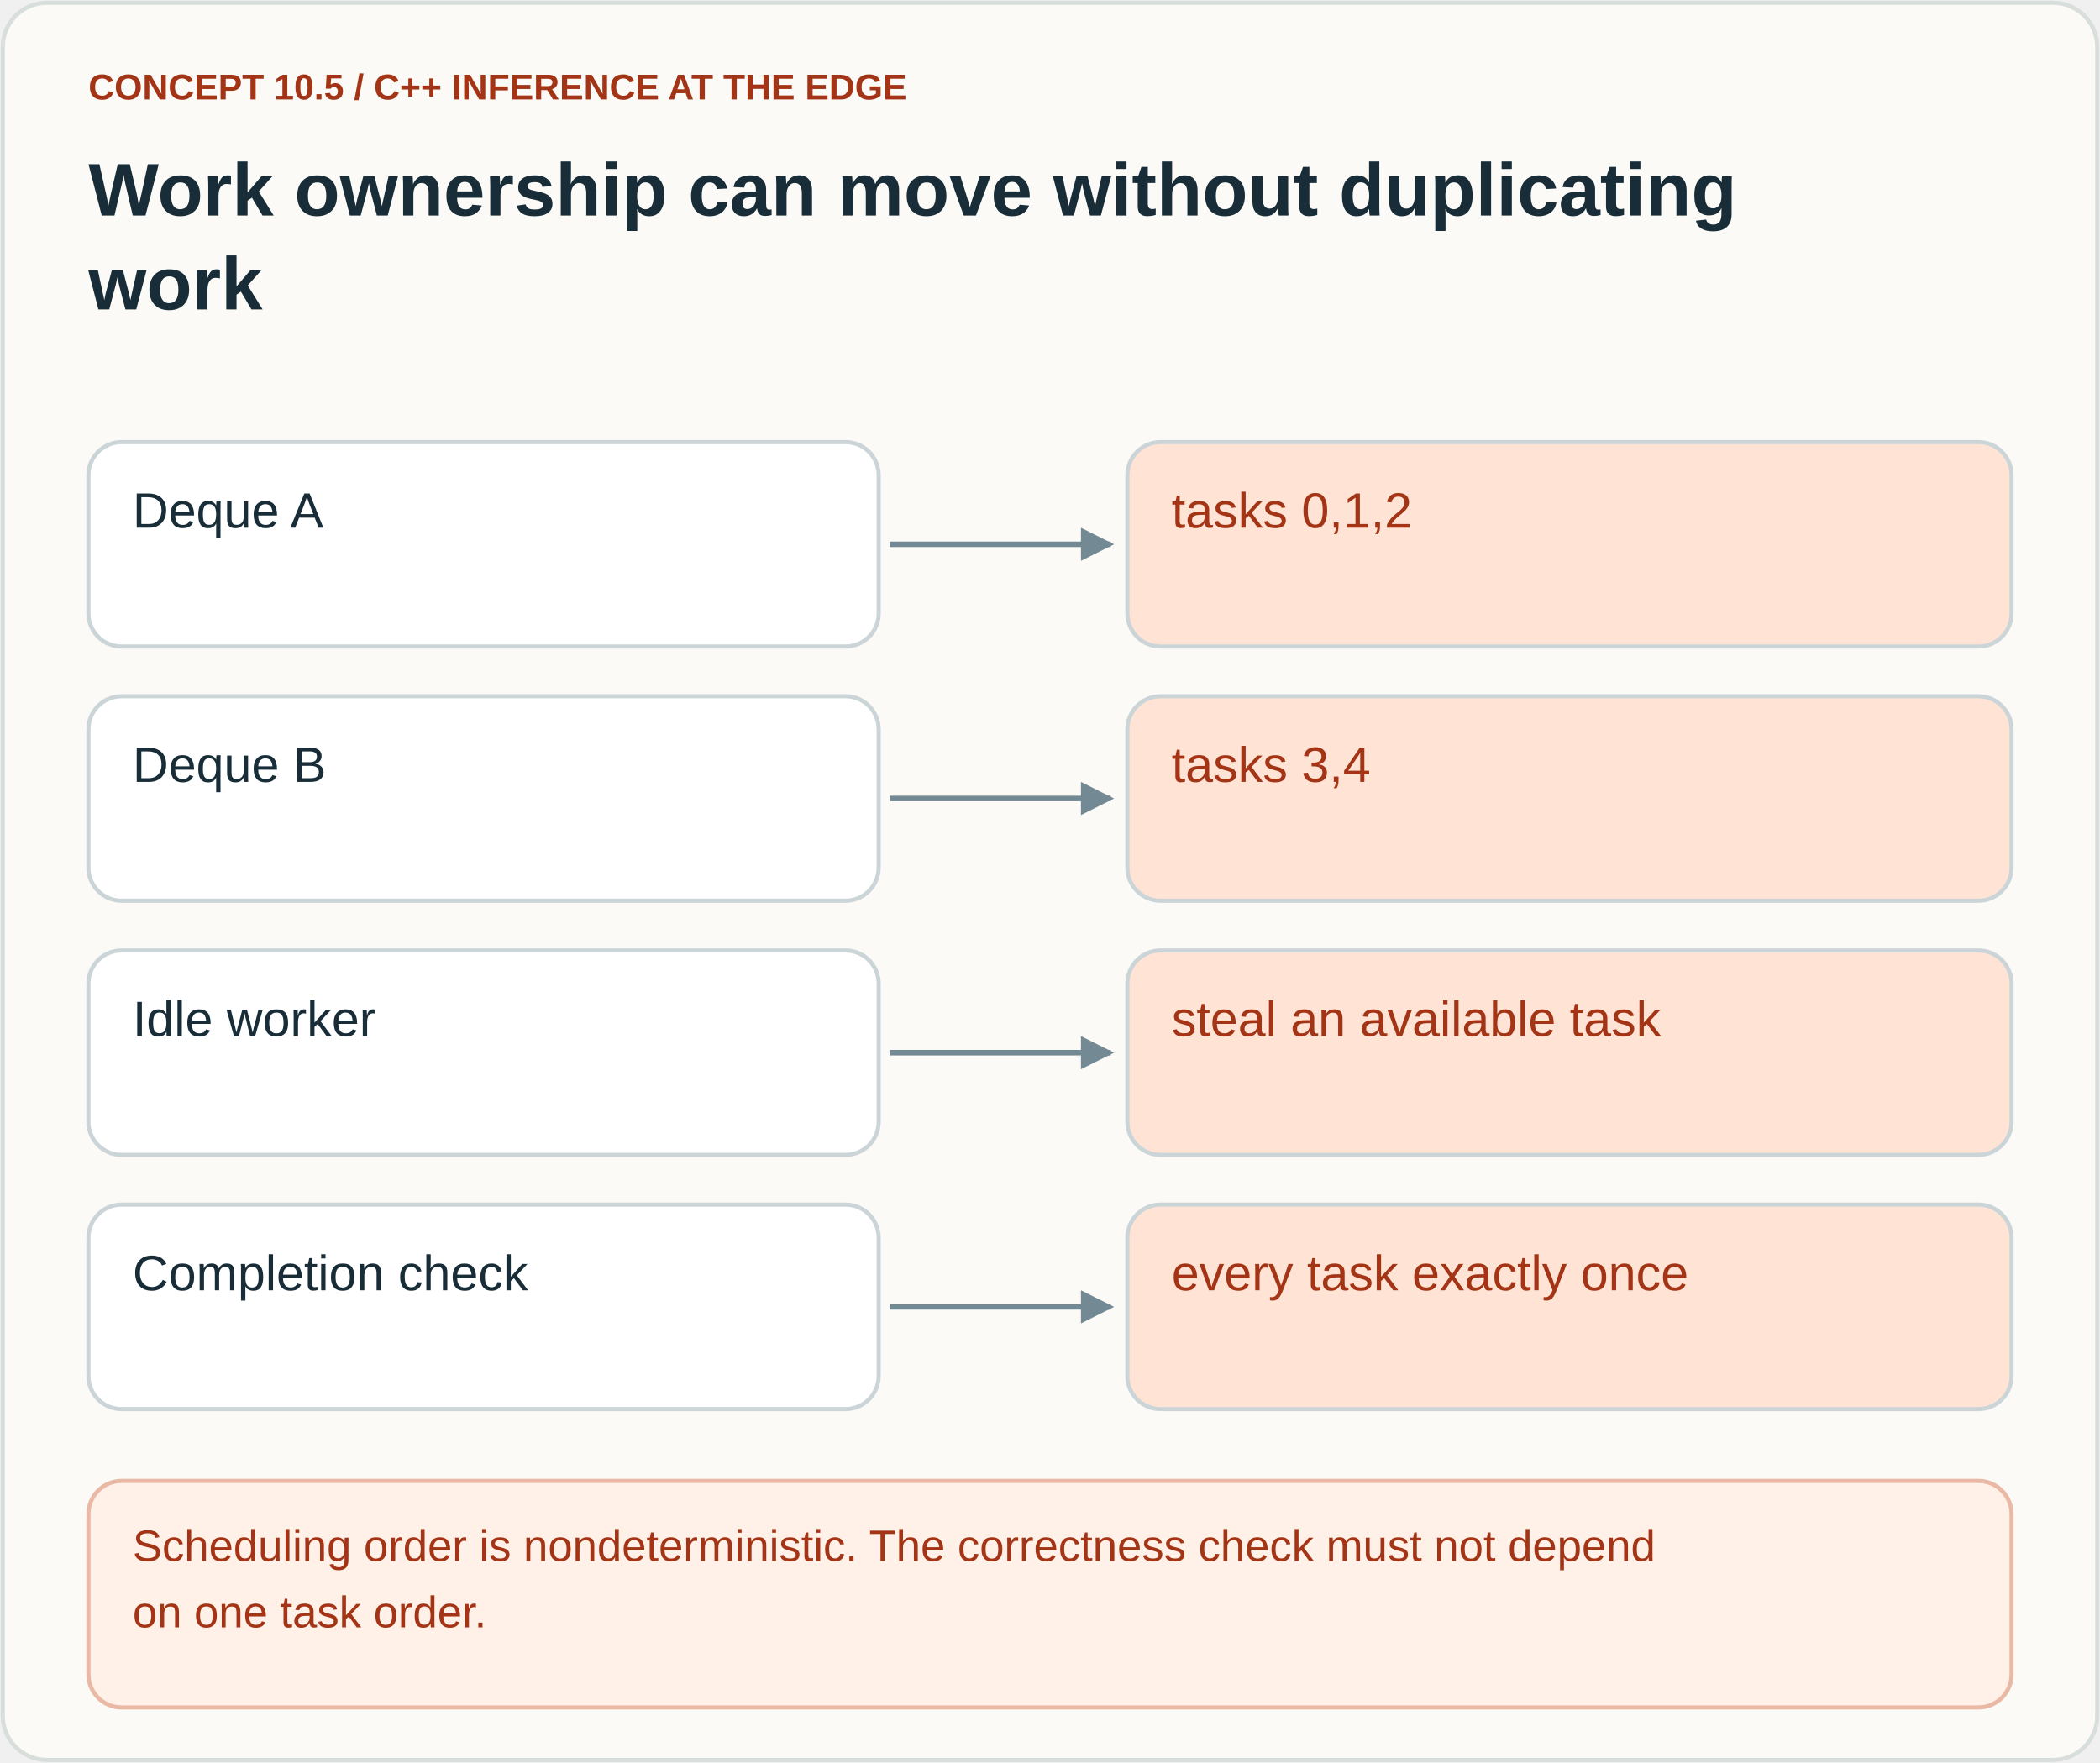
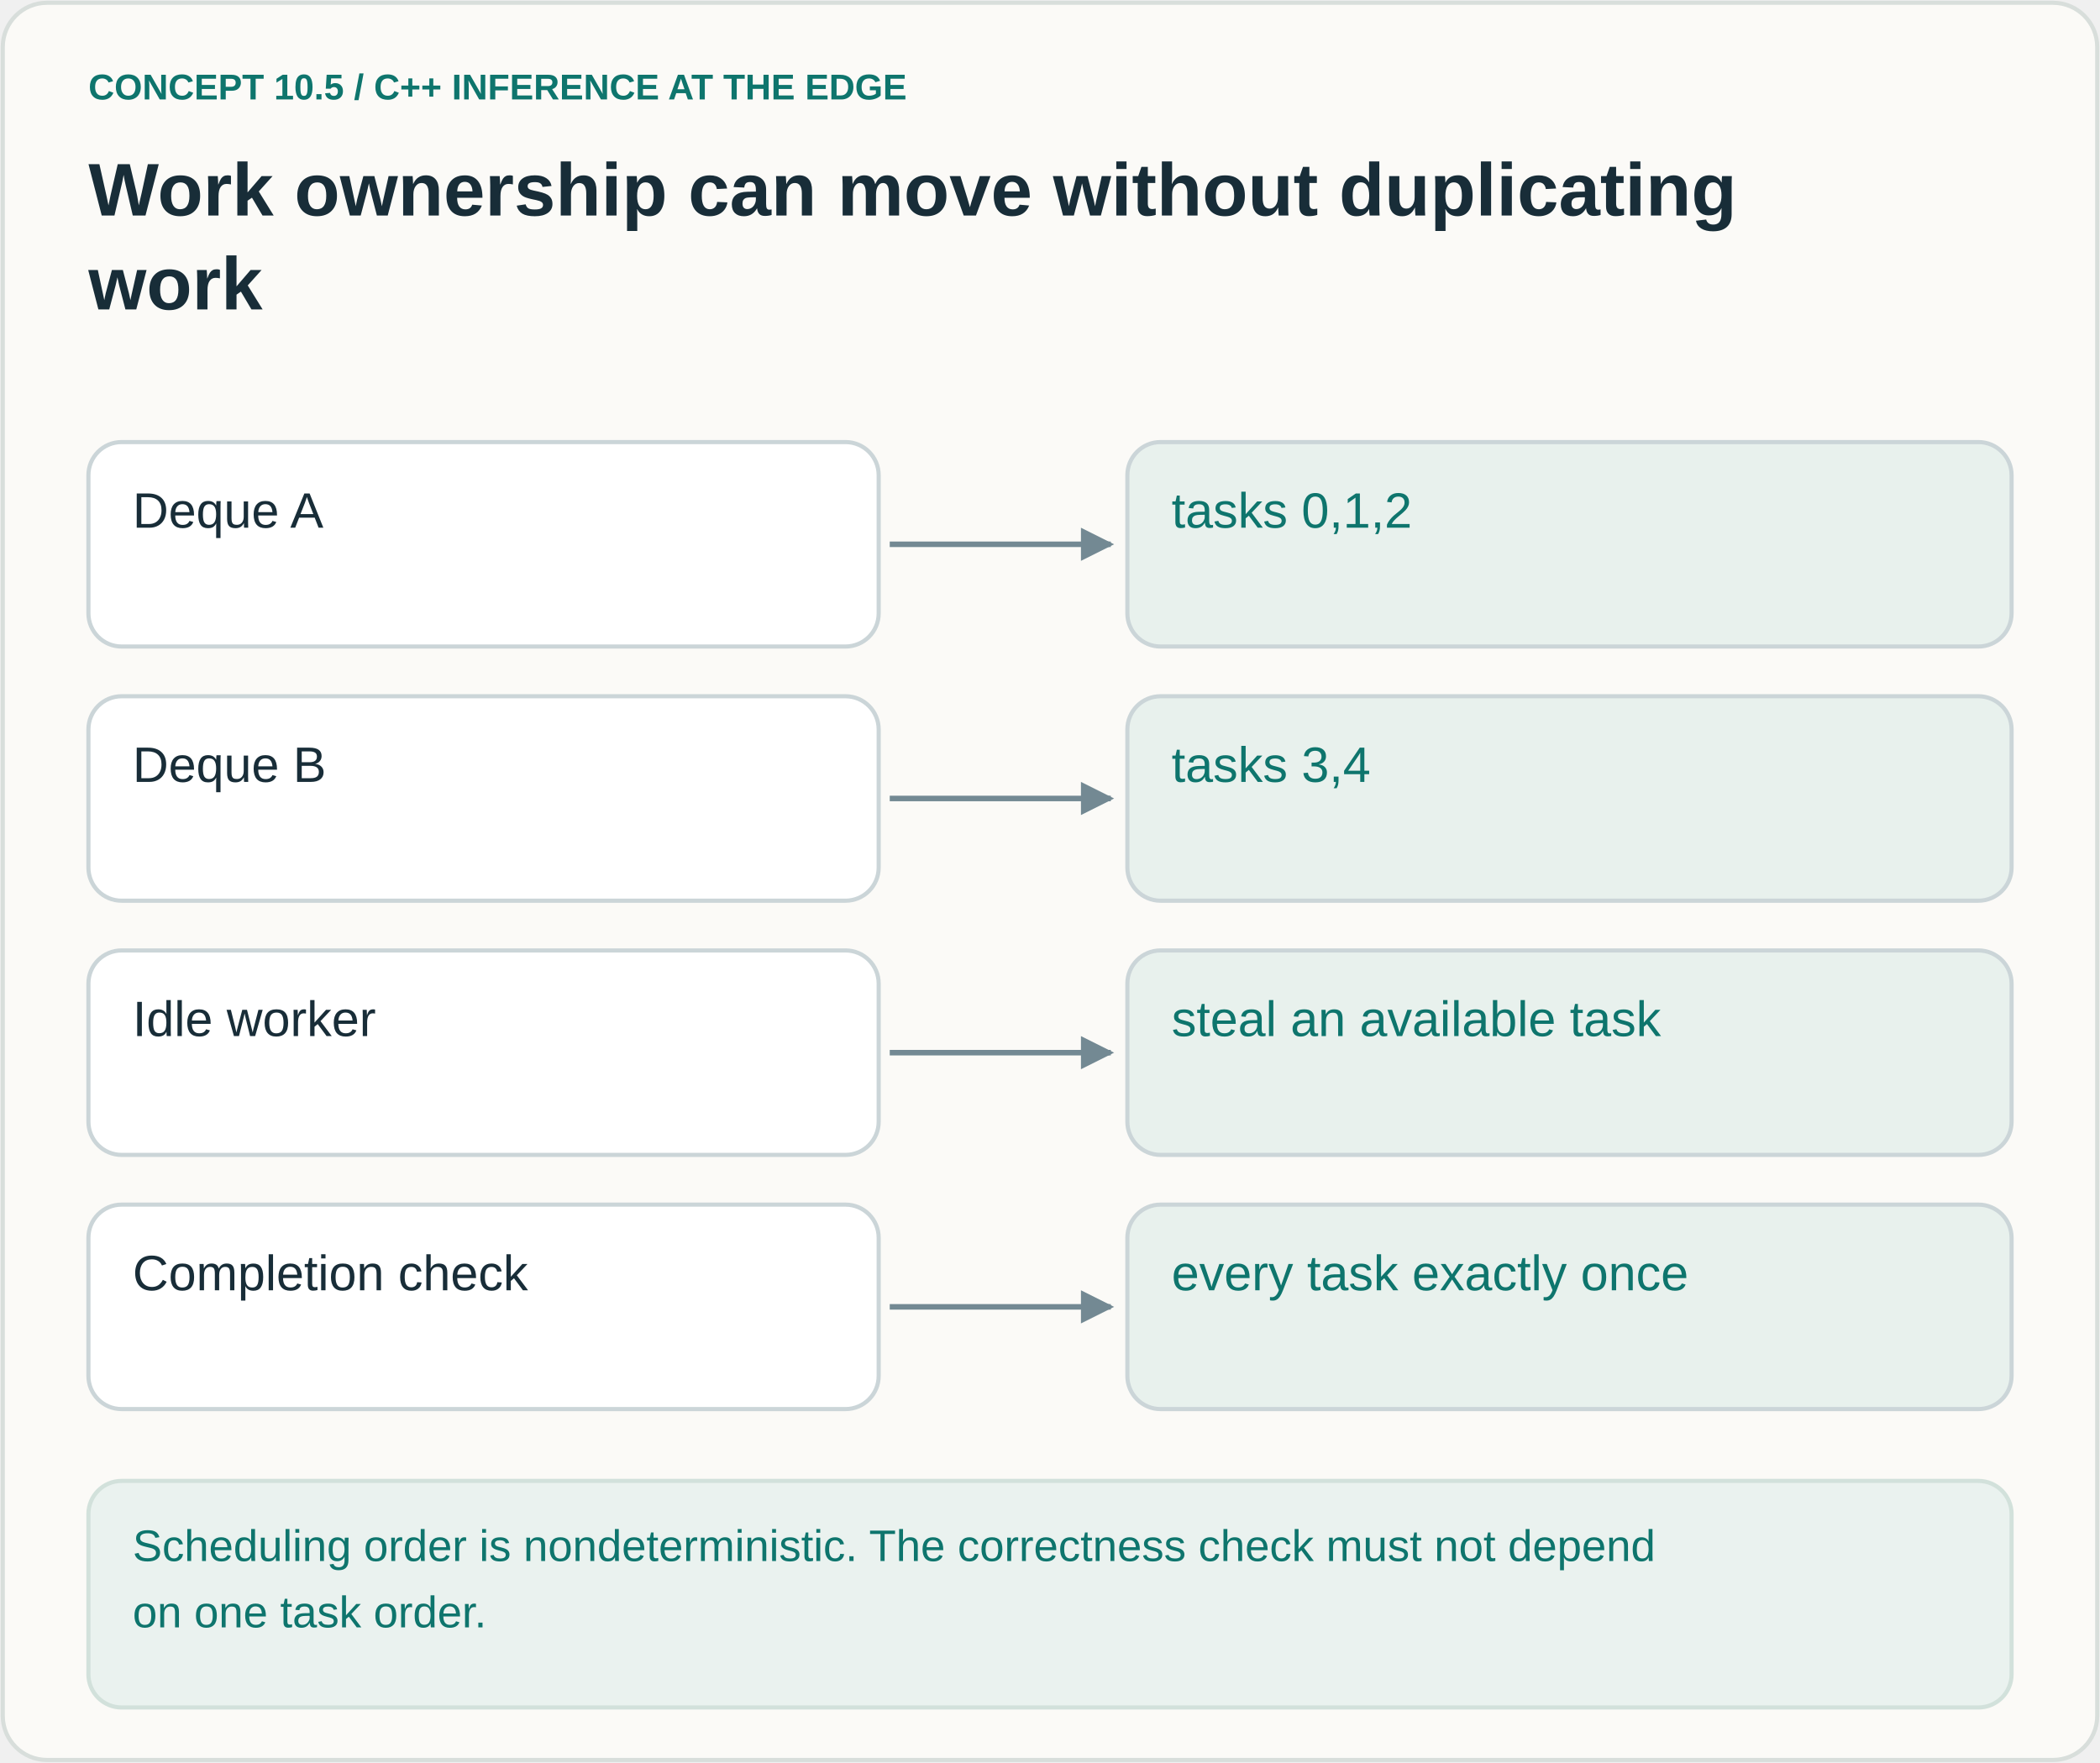
<svg xmlns="http://www.w3.org/2000/svg" width="760" height="638" viewBox="0 0 760 638" role="img" aria-labelledby="title desc">
  <defs>
    <marker id="arrow" viewBox="0 0 10 10" refX="9" refY="5" markerWidth="6" markerHeight="6" orient="auto-start-reverse">
      <path d="M0 0 L10 5 L0 10 Z" fill="#738993" />
    </marker>
  </defs>
  <g font-family="Arial, Helvetica, sans-serif">
    <rect x="1" y="1" width="758" height="636" rx="16" fill="#fbfaf7" stroke="#d8dedb" stroke-width="1.5" />
-     <text x="32" y="36" font-size="13" fill="#a33516" font-weight="700" text-anchor="start">CONCEPT 10.5  /  C++ INFERENCE AT THE EDGE</text>
+     <text x="32" y="36" font-size="13" fill="#0e756d" font-weight="700" text-anchor="start">CONCEPT 10.5  /  C++ INFERENCE AT THE EDGE</text>
    <text x="32" y="78" font-size="27" fill="#182d38" font-weight="600" text-anchor="start">Work ownership can move without duplicating</text>
    <text x="32" y="112" font-size="27" fill="#182d38" font-weight="600" text-anchor="start">work</text>
    <rect x="32" y="160" width="286" height="74" rx="12" fill="#fff" stroke="#cbd5d8" stroke-width="1.5" />
-     <rect x="408" y="160" width="320" height="74" rx="12" fill="#ffe4d6" stroke="#cbd5d8" stroke-width="1.5" />
+     <rect x="408" y="160" width="320" height="74" rx="12" fill="#e8f1ed" stroke="#cbd5d8" stroke-width="1.5" />
    <text x="48" y="191" font-size="18" fill="#182d38" font-weight="400" text-anchor="start">Deque A</text>
-     <text x="424" y="191" font-size="18" fill="#a33516" font-weight="400" text-anchor="start">tasks 0,1,2</text>
+     <text x="424" y="191" font-size="18" fill="#0e756d" font-weight="400" text-anchor="start">tasks 0,1,2</text>
    <path d="M322 197 L402 197" fill="none" stroke="#738993" stroke-width="2" marker-end="url(#arrow)" />
    <rect x="32" y="252" width="286" height="74" rx="12" fill="#fff" stroke="#cbd5d8" stroke-width="1.5" />
-     <rect x="408" y="252" width="320" height="74" rx="12" fill="#ffe4d6" stroke="#cbd5d8" stroke-width="1.5" />
+     <rect x="408" y="252" width="320" height="74" rx="12" fill="#e8f1ed" stroke="#cbd5d8" stroke-width="1.5" />
    <text x="48" y="283" font-size="18" fill="#182d38" font-weight="400" text-anchor="start">Deque B</text>
-     <text x="424" y="283" font-size="18" fill="#a33516" font-weight="400" text-anchor="start">tasks 3,4</text>
+     <text x="424" y="283" font-size="18" fill="#0e756d" font-weight="400" text-anchor="start">tasks 3,4</text>
    <path d="M322 289 L402 289" fill="none" stroke="#738993" stroke-width="2" marker-end="url(#arrow)" />
    <rect x="32" y="344" width="286" height="74" rx="12" fill="#fff" stroke="#cbd5d8" stroke-width="1.5" />
-     <rect x="408" y="344" width="320" height="74" rx="12" fill="#ffe4d6" stroke="#cbd5d8" stroke-width="1.5" />
+     <rect x="408" y="344" width="320" height="74" rx="12" fill="#e8f1ed" stroke="#cbd5d8" stroke-width="1.5" />
    <text x="48" y="375" font-size="18" fill="#182d38" font-weight="400" text-anchor="start">Idle worker</text>
-     <text x="424" y="375" font-size="18" fill="#a33516" font-weight="400" text-anchor="start">steal an available task</text>
+     <text x="424" y="375" font-size="18" fill="#0e756d" font-weight="400" text-anchor="start">steal an available task</text>
    <path d="M322 381 L402 381" fill="none" stroke="#738993" stroke-width="2" marker-end="url(#arrow)" />
    <rect x="32" y="436" width="286" height="74" rx="12" fill="#fff" stroke="#cbd5d8" stroke-width="1.5" />
-     <rect x="408" y="436" width="320" height="74" rx="12" fill="#ffe4d6" stroke="#cbd5d8" stroke-width="1.5" />
+     <rect x="408" y="436" width="320" height="74" rx="12" fill="#e8f1ed" stroke="#cbd5d8" stroke-width="1.5" />
    <text x="48" y="467" font-size="18" fill="#182d38" font-weight="400" text-anchor="start">Completion check</text>
-     <text x="424" y="467" font-size="18" fill="#a33516" font-weight="400" text-anchor="start">every task exactly once</text>
+     <text x="424" y="467" font-size="18" fill="#0e756d" font-weight="400" text-anchor="start">every task exactly once</text>
    <path d="M322 473 L402 473" fill="none" stroke="#738993" stroke-width="2" marker-end="url(#arrow)" />
-     <rect x="32" y="536" width="696" height="82" rx="12" fill="#fff0e8" stroke="#e9b9a5" stroke-width="1.5" />
-     <text x="48" y="565" font-size="16" fill="#a33516" font-weight="400" text-anchor="start">Scheduling order is nondeterministic. The correctness check must not depend</text>
-     <text x="48" y="589" font-size="16" fill="#a33516" font-weight="400" text-anchor="start">on one task order.</text>
+     <rect x="32" y="536" width="696" height="82" rx="12" fill="#eaf2ef" stroke="#d2e1db" stroke-width="1.5" />
+     <text x="48" y="565" font-size="16" fill="#0e756d" font-weight="400" text-anchor="start">Scheduling order is nondeterministic. The correctness check must not depend</text>
+     <text x="48" y="589" font-size="16" fill="#0e756d" font-weight="400" text-anchor="start">on one task order.</text>
  </g>
</svg>
